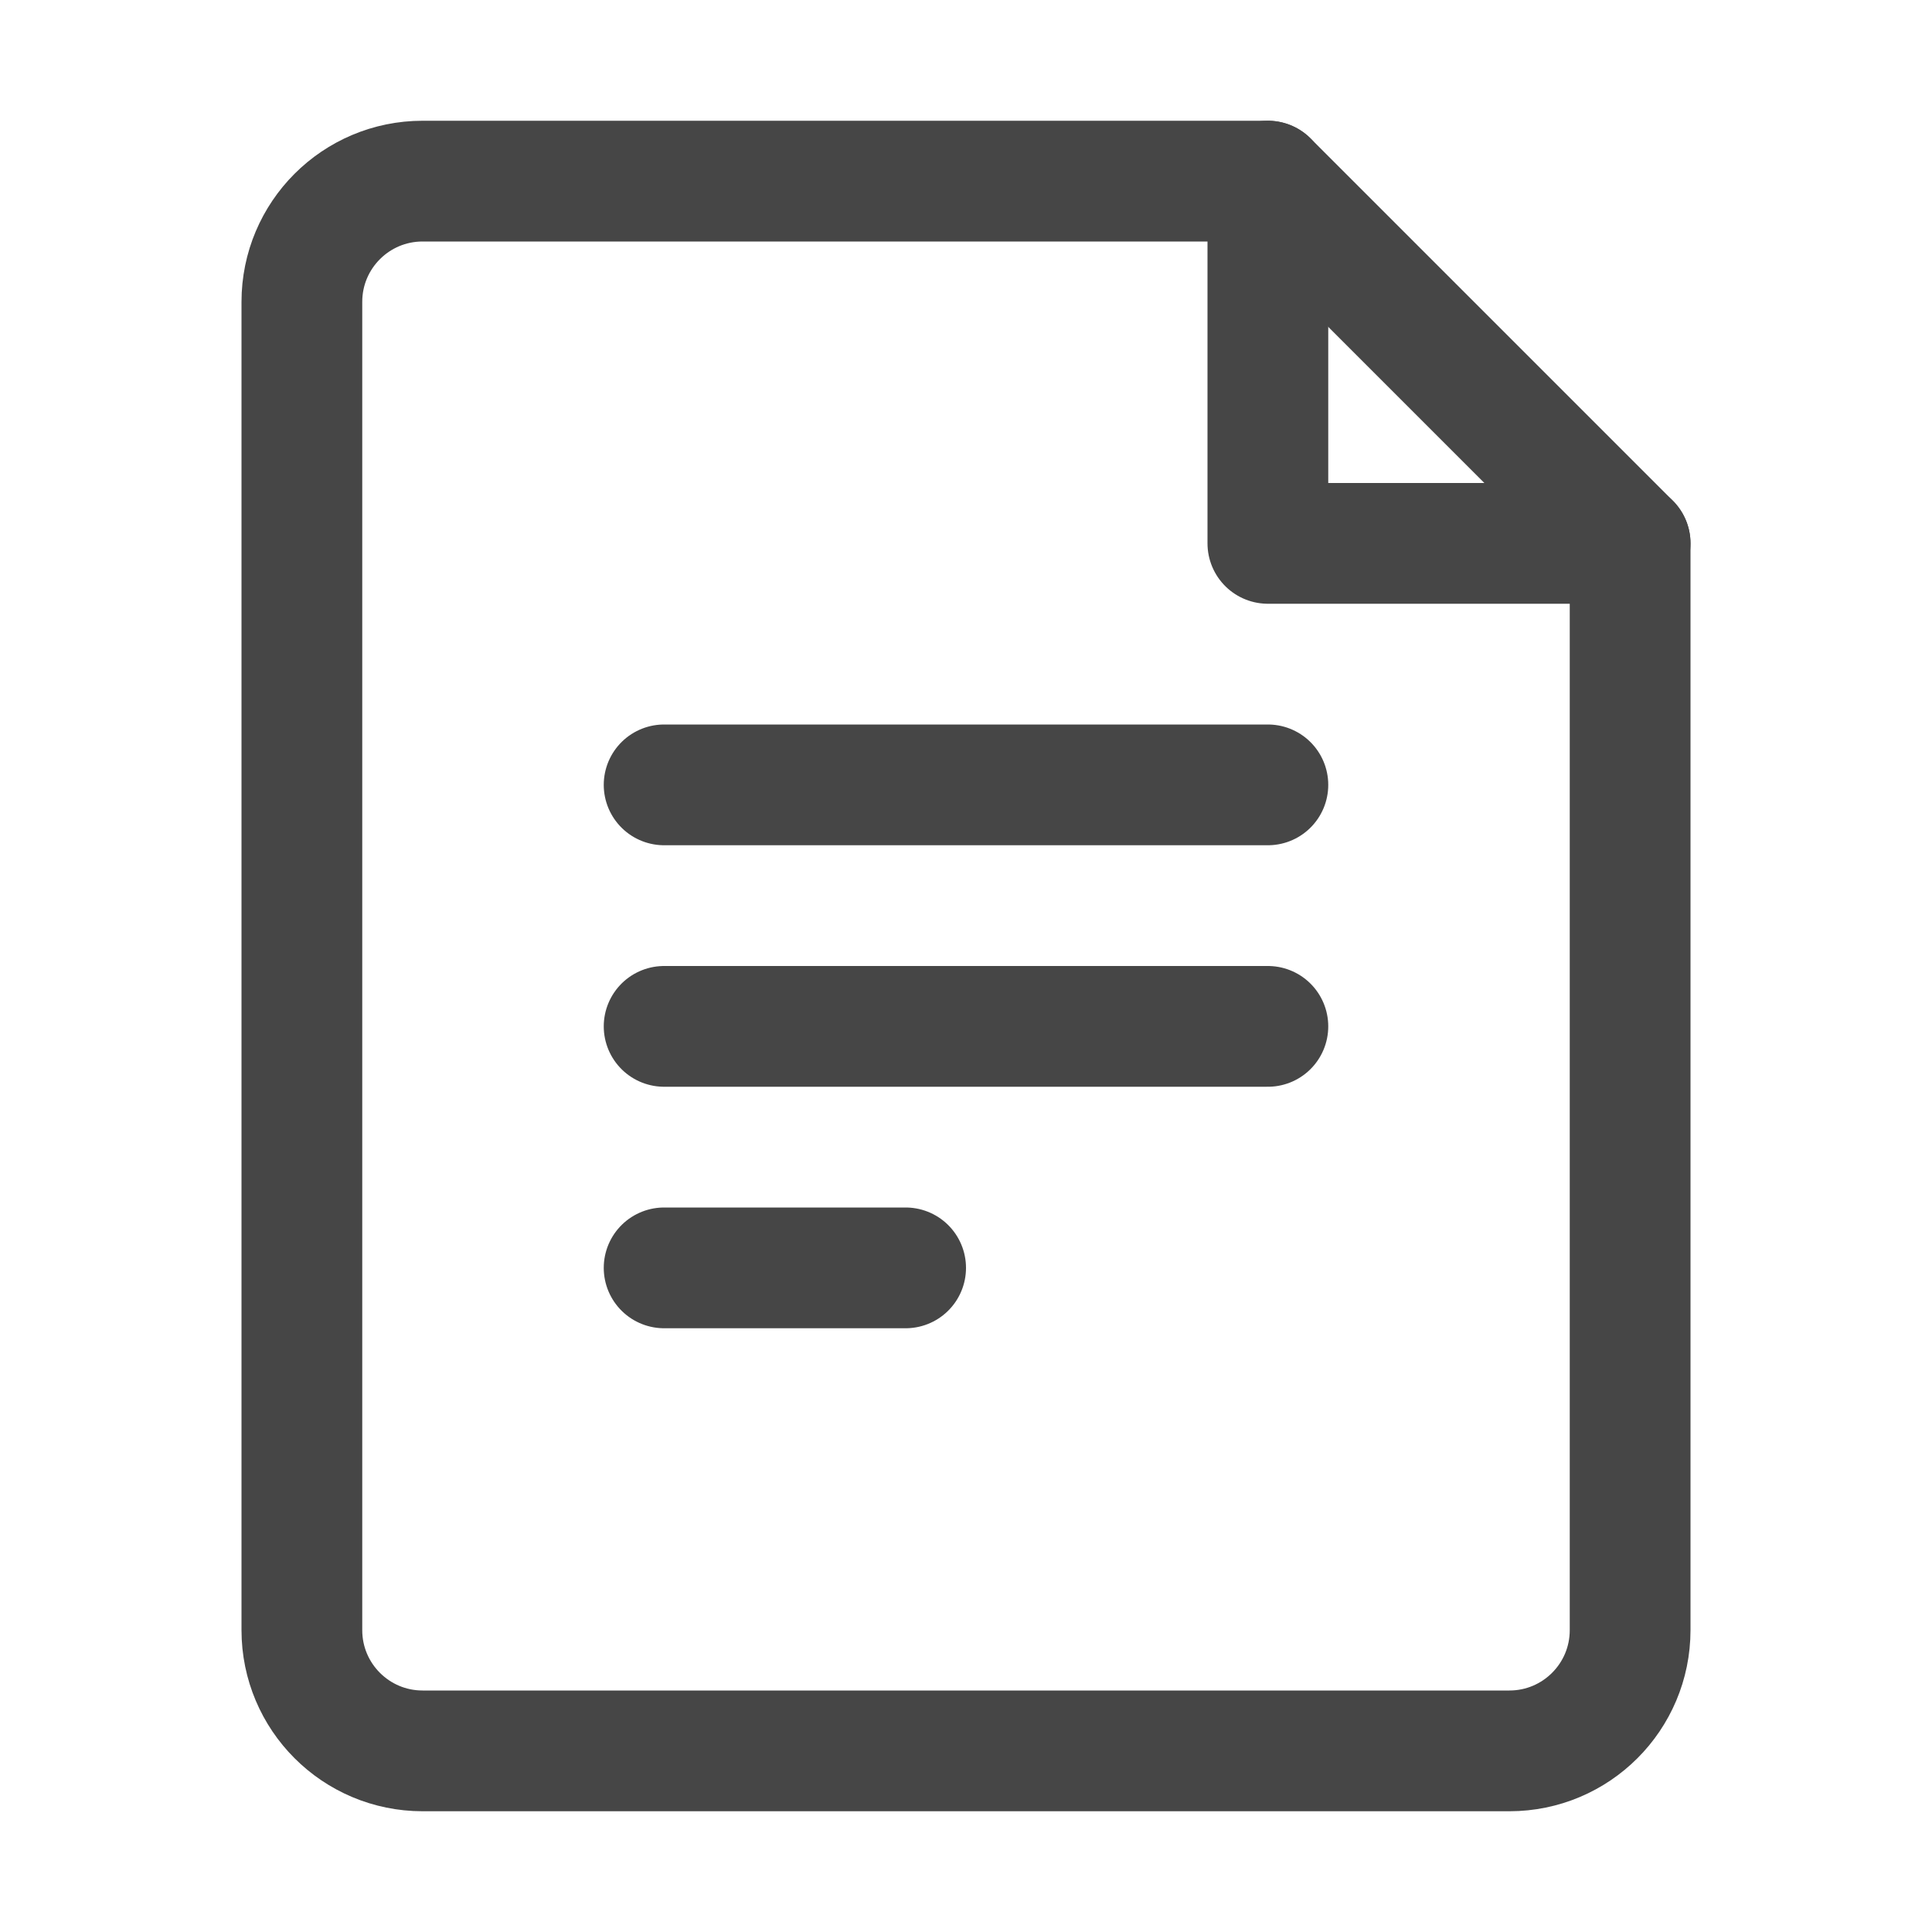
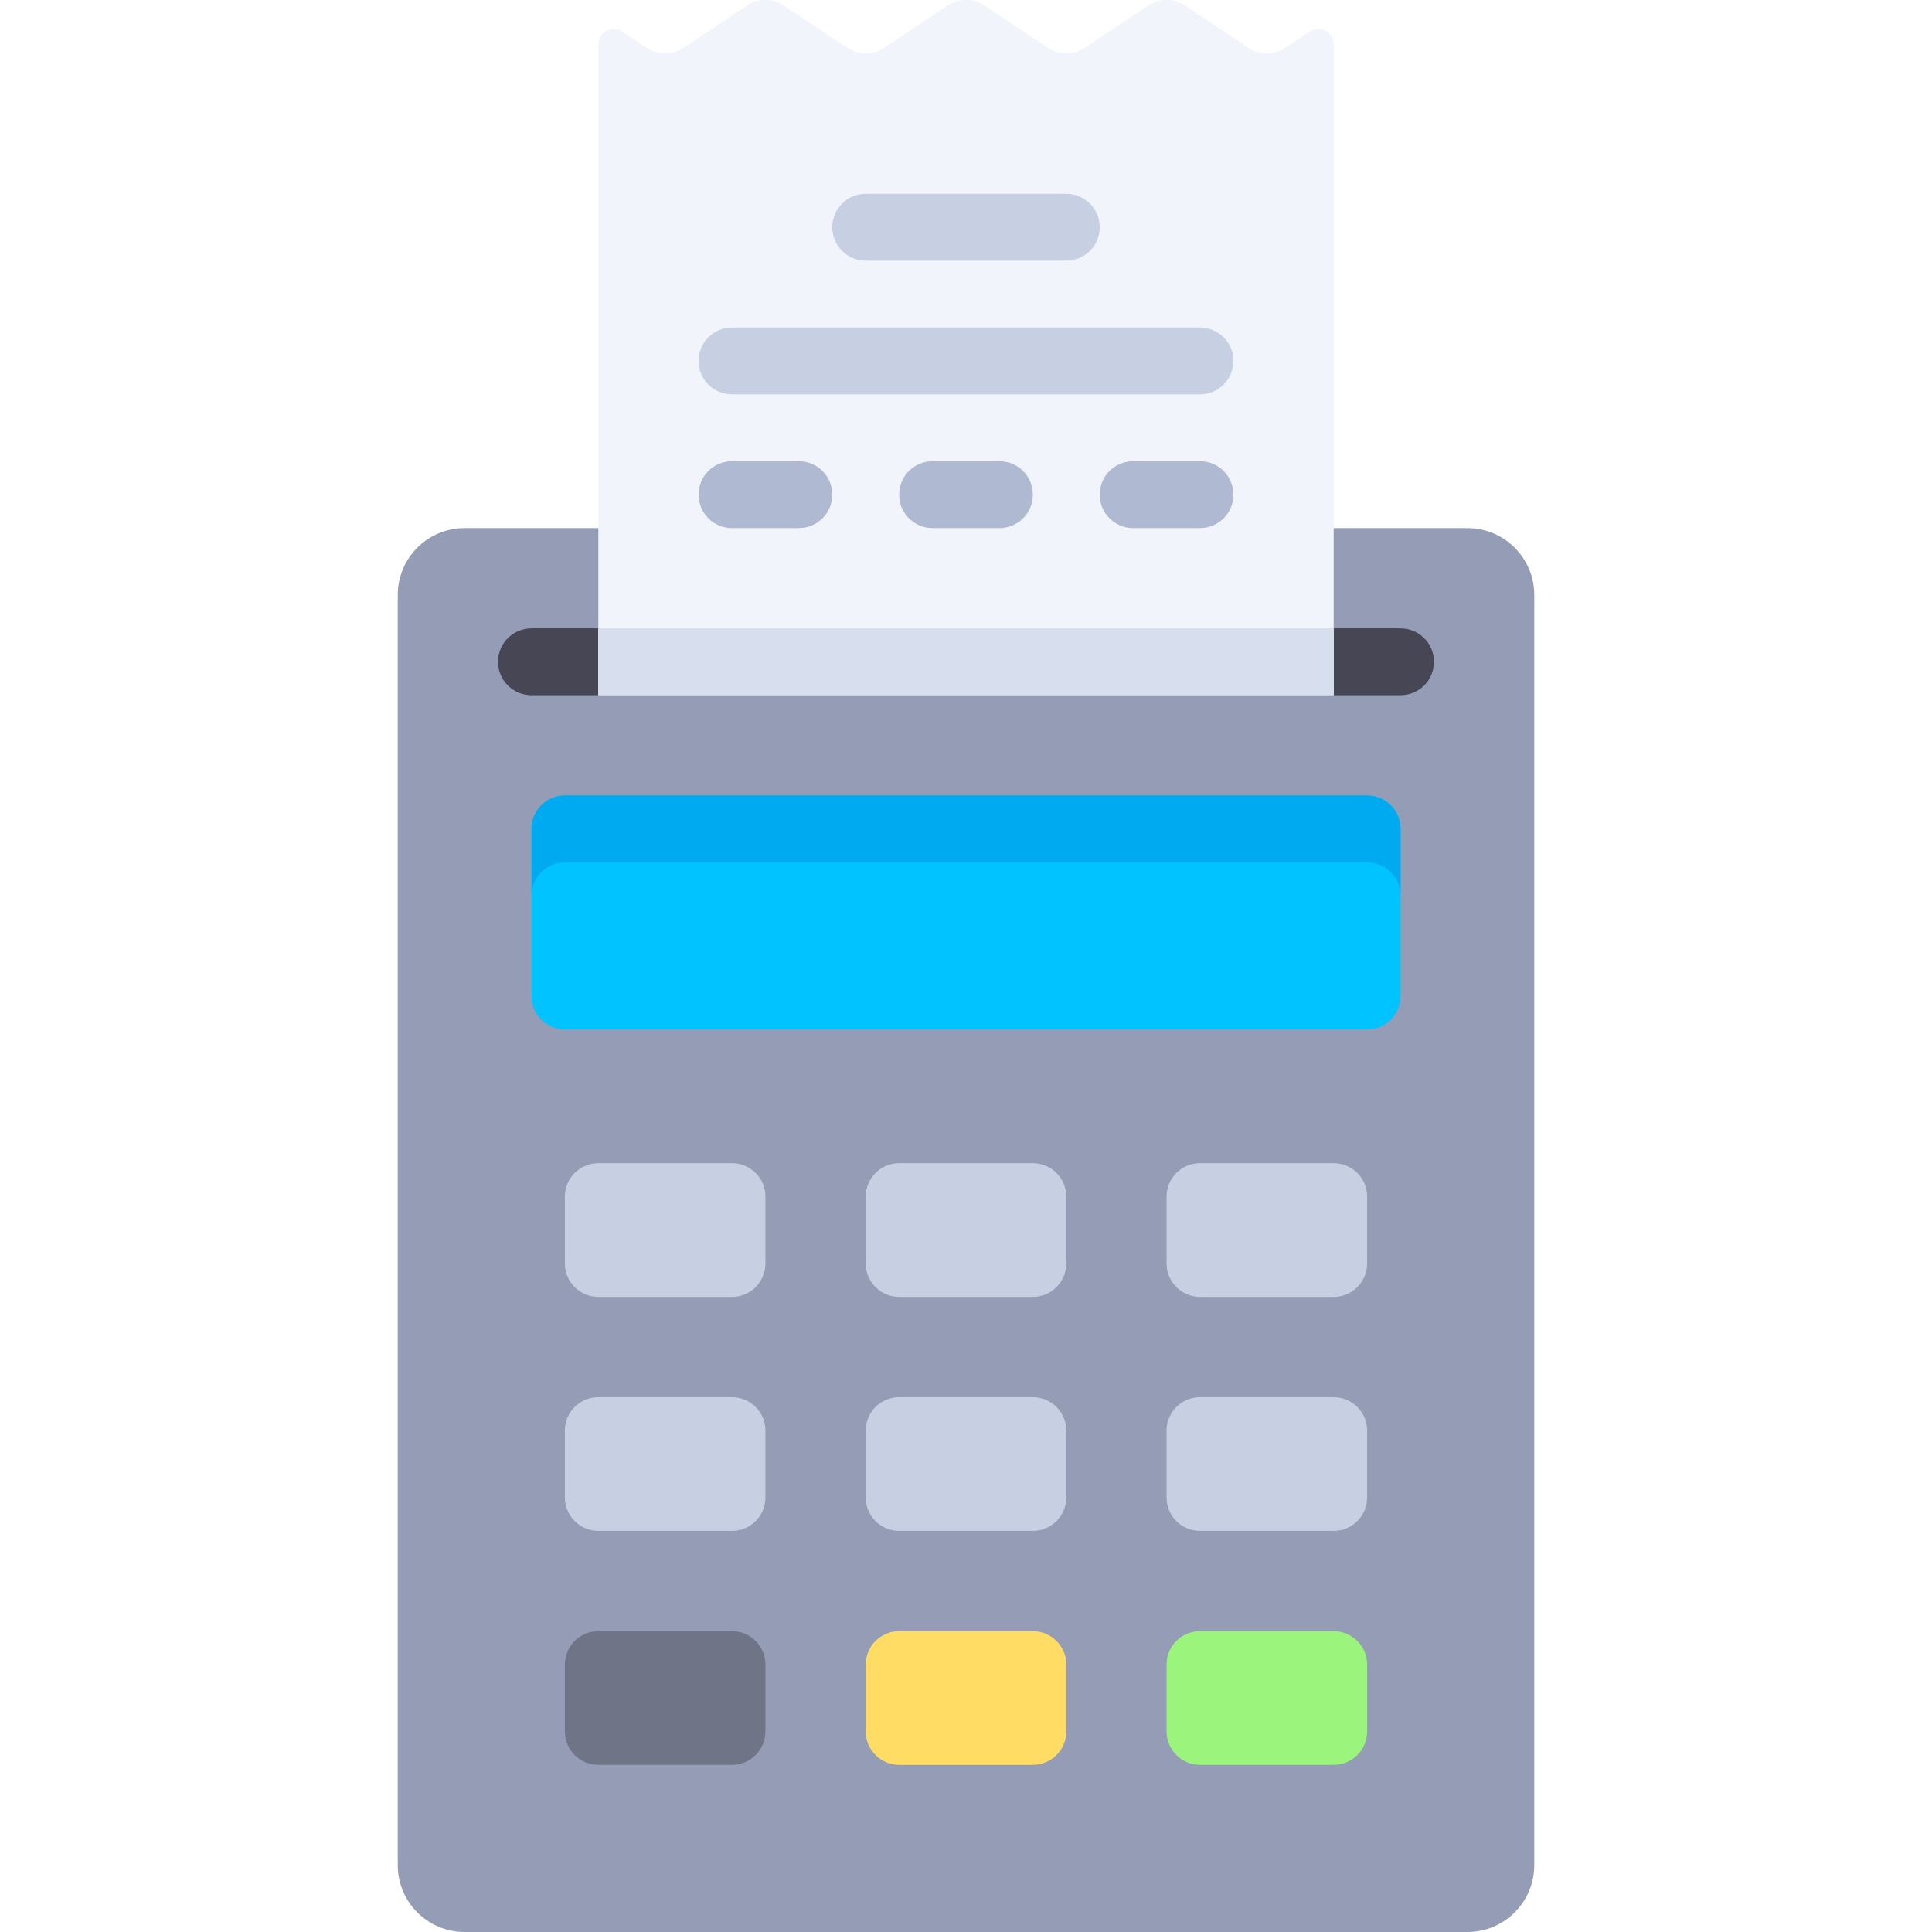
- <svg xmlns="http://www.w3.org/2000/svg" width="32" height="32" viewBox="0 0 32 32" fill="none">
-   <path fill-rule="evenodd" clip-rule="evenodd" d="M5 5C5 3.895 5.895 3 7 3H21L27 9V27C27 28.105 26.105 29 25 29H7C5.895 29 5 28.105 5 27V5Z" stroke="#464646" stroke-width="2" stroke-linecap="round" stroke-linejoin="round" />
-   <path d="M11 21H15" stroke="#464646" stroke-width="2" stroke-linecap="round" stroke-linejoin="round" />
-   <path d="M11 17H21" stroke="#464646" stroke-width="2" stroke-linecap="round" stroke-linejoin="round" />
-   <path d="M11 13L21 13" stroke="#464646" stroke-width="2" stroke-linecap="round" stroke-linejoin="round" />
-   <path d="M21 3V9H27" stroke="#464646" stroke-width="2" stroke-linecap="round" stroke-linejoin="round" />
+ <svg xmlns="http://www.w3.org/2000/svg" version="1.1" id="Layer_1" x="0px" y="0px" viewBox="0 0 511.999 511.999" style="enable-background:new 0 0 511.999 511.999;" xml:space="preserve">
+   <path style="fill:#959CB5;" d="M388.876,139.946H123.123c-9.784,0-17.717,7.932-17.717,17.717v336.62  c0,9.784,7.933,17.717,17.717,17.717h265.753c9.784,0,17.717-7.933,17.717-17.717v-336.62  C406.593,147.877,398.66,139.946,388.876,139.946z" />
+   <path style="fill:#00C3FF;" d="M362.301,210.813H149.699c-4.892,0-8.858,3.966-8.858,8.858v44.292c0,4.892,3.966,8.858,8.858,8.858  h212.602c4.892,0,8.858-3.966,8.858-8.858v-44.292C371.159,214.779,367.193,210.813,362.301,210.813z" />
+   <path style="fill:#464655;" d="M371.159,184.238H140.84c-4.896,0-8.858-3.962-8.858-8.858s3.962-8.858,8.858-8.858h230.319  c4.896,0,8.858,3.962,8.858,8.858S376.054,184.238,371.159,184.238z" />
+   <g>
+     <path style="fill:#C7CFE2;" d="M193.991,343.689h-35.434c-4.892,0-8.858-3.966-8.858-8.858v-17.717   c0-4.892,3.966-8.858,8.858-8.858h35.434c4.892,0,8.858,3.966,8.858,8.858v17.717C202.849,339.723,198.883,343.689,193.991,343.689   z" />
+     <path style="fill:#C7CFE2;" d="M353.442,343.689h-35.434c-4.892,0-8.858-3.966-8.858-8.858v-17.717   c0-4.892,3.966-8.858,8.858-8.858h35.434c4.892,0,8.858,3.966,8.858,8.858v17.717C362.301,339.723,358.334,343.689,353.442,343.689   z" />
+     <path style="fill:#C7CFE2;" d="M273.716,343.689h-35.434c-4.892,0-8.858-3.966-8.858-8.858v-17.717   c0-4.892,3.966-8.858,8.858-8.858h35.434c4.892,0,8.858,3.966,8.858,8.858v17.717C282.575,339.723,278.608,343.689,273.716,343.689   z" />
+     <path style="fill:#C7CFE2;" d="M193.991,405.698h-35.434c-4.892,0-8.858-3.966-8.858-8.858v-17.717   c0-4.892,3.966-8.858,8.858-8.858h35.434c4.892,0,8.858,3.966,8.858,8.858v17.717C202.849,401.732,198.883,405.698,193.991,405.698   z" />
+     <path style="fill:#C7CFE2;" d="M353.442,405.698h-35.434c-4.892,0-8.858-3.966-8.858-8.858v-17.717   c0-4.892,3.966-8.858,8.858-8.858h35.434c4.892,0,8.858,3.966,8.858,8.858v17.717C362.301,401.732,358.334,405.698,353.442,405.698   z" />
+     <path style="fill:#C7CFE2;" d="M273.716,405.698h-35.434c-4.892,0-8.858-3.966-8.858-8.858v-17.717   c0-4.892,3.966-8.858,8.858-8.858h35.434c4.892,0,8.858,3.966,8.858,8.858v17.717C282.575,401.732,278.608,405.698,273.716,405.698   z" />
+   </g>
+   <path style="fill:#707487;" d="M193.991,467.707h-35.434c-4.892,0-8.858-3.966-8.858-8.858v-17.717c0-4.892,3.966-8.858,8.858-8.858  h35.434c4.892,0,8.858,3.966,8.858,8.858v17.717C202.849,463.741,198.883,467.707,193.991,467.707z" />
+   <path style="fill:#9BF57D;" d="M353.442,467.707h-35.434c-4.892,0-8.858-3.966-8.858-8.858v-17.717c0-4.892,3.966-8.858,8.858-8.858  h35.434c4.892,0,8.858,3.966,8.858,8.858v17.717C362.301,463.741,358.334,467.707,353.442,467.707z" />
+   <path style="fill:#FFDC64;" d="M273.716,467.707h-35.434c-4.892,0-8.858-3.966-8.858-8.858v-17.717c0-4.892,3.966-8.858,8.858-8.858  h35.434c4.892,0,8.858,3.966,8.858,8.858v17.717C282.575,463.741,278.608,467.707,273.716,467.707z" />
+   <path style="fill:#F1F4FB;" d="M330.811,12.652L314.063,1.487c-2.975-1.983-6.852-1.983-9.827,0l-16.748,11.165  c-2.975,1.983-6.852,1.983-9.827,0L260.913,1.487c-2.975-1.983-6.852-1.983-9.827,0l-16.748,11.165  c-2.975,1.983-6.852,1.983-9.827,0L207.762,1.487c-2.975-1.983-6.852-1.983-9.827,0l-16.748,11.165  c-2.975,1.983-6.852,1.983-9.827,0L164.982,8.4c-2.746-1.83-6.425,0.138-6.425,3.438v172.399h194.885V11.838  c0-3.301-3.678-5.27-6.425-3.438l-6.378,4.252C337.663,14.635,333.786,14.635,330.811,12.652z" />
+   <g>
+     <path style="fill:#C7CFE2;" d="M282.575,69.078h-53.151c-4.896,0-8.858-3.962-8.858-8.858s3.962-8.858,8.858-8.858h53.151   c4.896,0,8.858,3.962,8.858,8.858S287.47,69.078,282.575,69.078z" />
+     <path style="fill:#C7CFE2;" d="M318.009,104.512H193.991c-4.896,0-8.858-3.962-8.858-8.858c0-4.896,3.962-8.858,8.858-8.858   h124.018c4.896,0,8.858,3.962,8.858,8.858C326.867,100.55,322.904,104.512,318.009,104.512z" />
+   </g>
+   <g>
+     <path style="fill:#AFB9D2;" d="M211.707,139.946h-17.717c-4.896,0-8.858-3.962-8.858-8.858c0-4.896,3.962-8.858,8.858-8.858h17.717   c4.896,0,8.858,3.962,8.858,8.858C220.566,135.984,216.603,139.946,211.707,139.946z" />
+     <path style="fill:#AFB9D2;" d="M318.009,139.946h-17.717c-4.896,0-8.858-3.962-8.858-8.858c0-4.896,3.962-8.858,8.858-8.858h17.717   c4.896,0,8.858,3.962,8.858,8.858C326.867,135.984,322.904,139.946,318.009,139.946z" />
+     <path style="fill:#AFB9D2;" d="M264.858,139.946h-17.717c-4.896,0-8.858-3.962-8.858-8.858c0-4.896,3.962-8.858,8.858-8.858h17.717   c4.896,0,8.858,3.962,8.858,8.858C273.716,135.984,269.753,139.946,264.858,139.946z" />
+   </g>
+   <rect x="158.554" y="166.515" style="fill:#D7DEED;" width="194.885" height="17.717" />
+   <path style="fill:#00AAF0;" d="M362.301,210.813H149.699c-4.892,0-8.858,3.966-8.858,8.858v17.717c0-4.892,3.966-8.858,8.858-8.858  h212.602c4.892,0,8.858,3.966,8.858,8.858v-17.717C371.159,214.779,367.193,210.813,362.301,210.813z" />
+   <g>
+ </g>
+   <g>
+ </g>
+   <g>
+ </g>
+   <g>
+ </g>
+   <g>
+ </g>
+   <g>
+ </g>
+   <g>
+ </g>
+   <g>
+ </g>
+   <g>
+ </g>
+   <g>
+ </g>
+   <g>
+ </g>
+   <g>
+ </g>
+   <g>
+ </g>
+   <g>
+ </g>
+   <g>
+ </g>
</svg>
